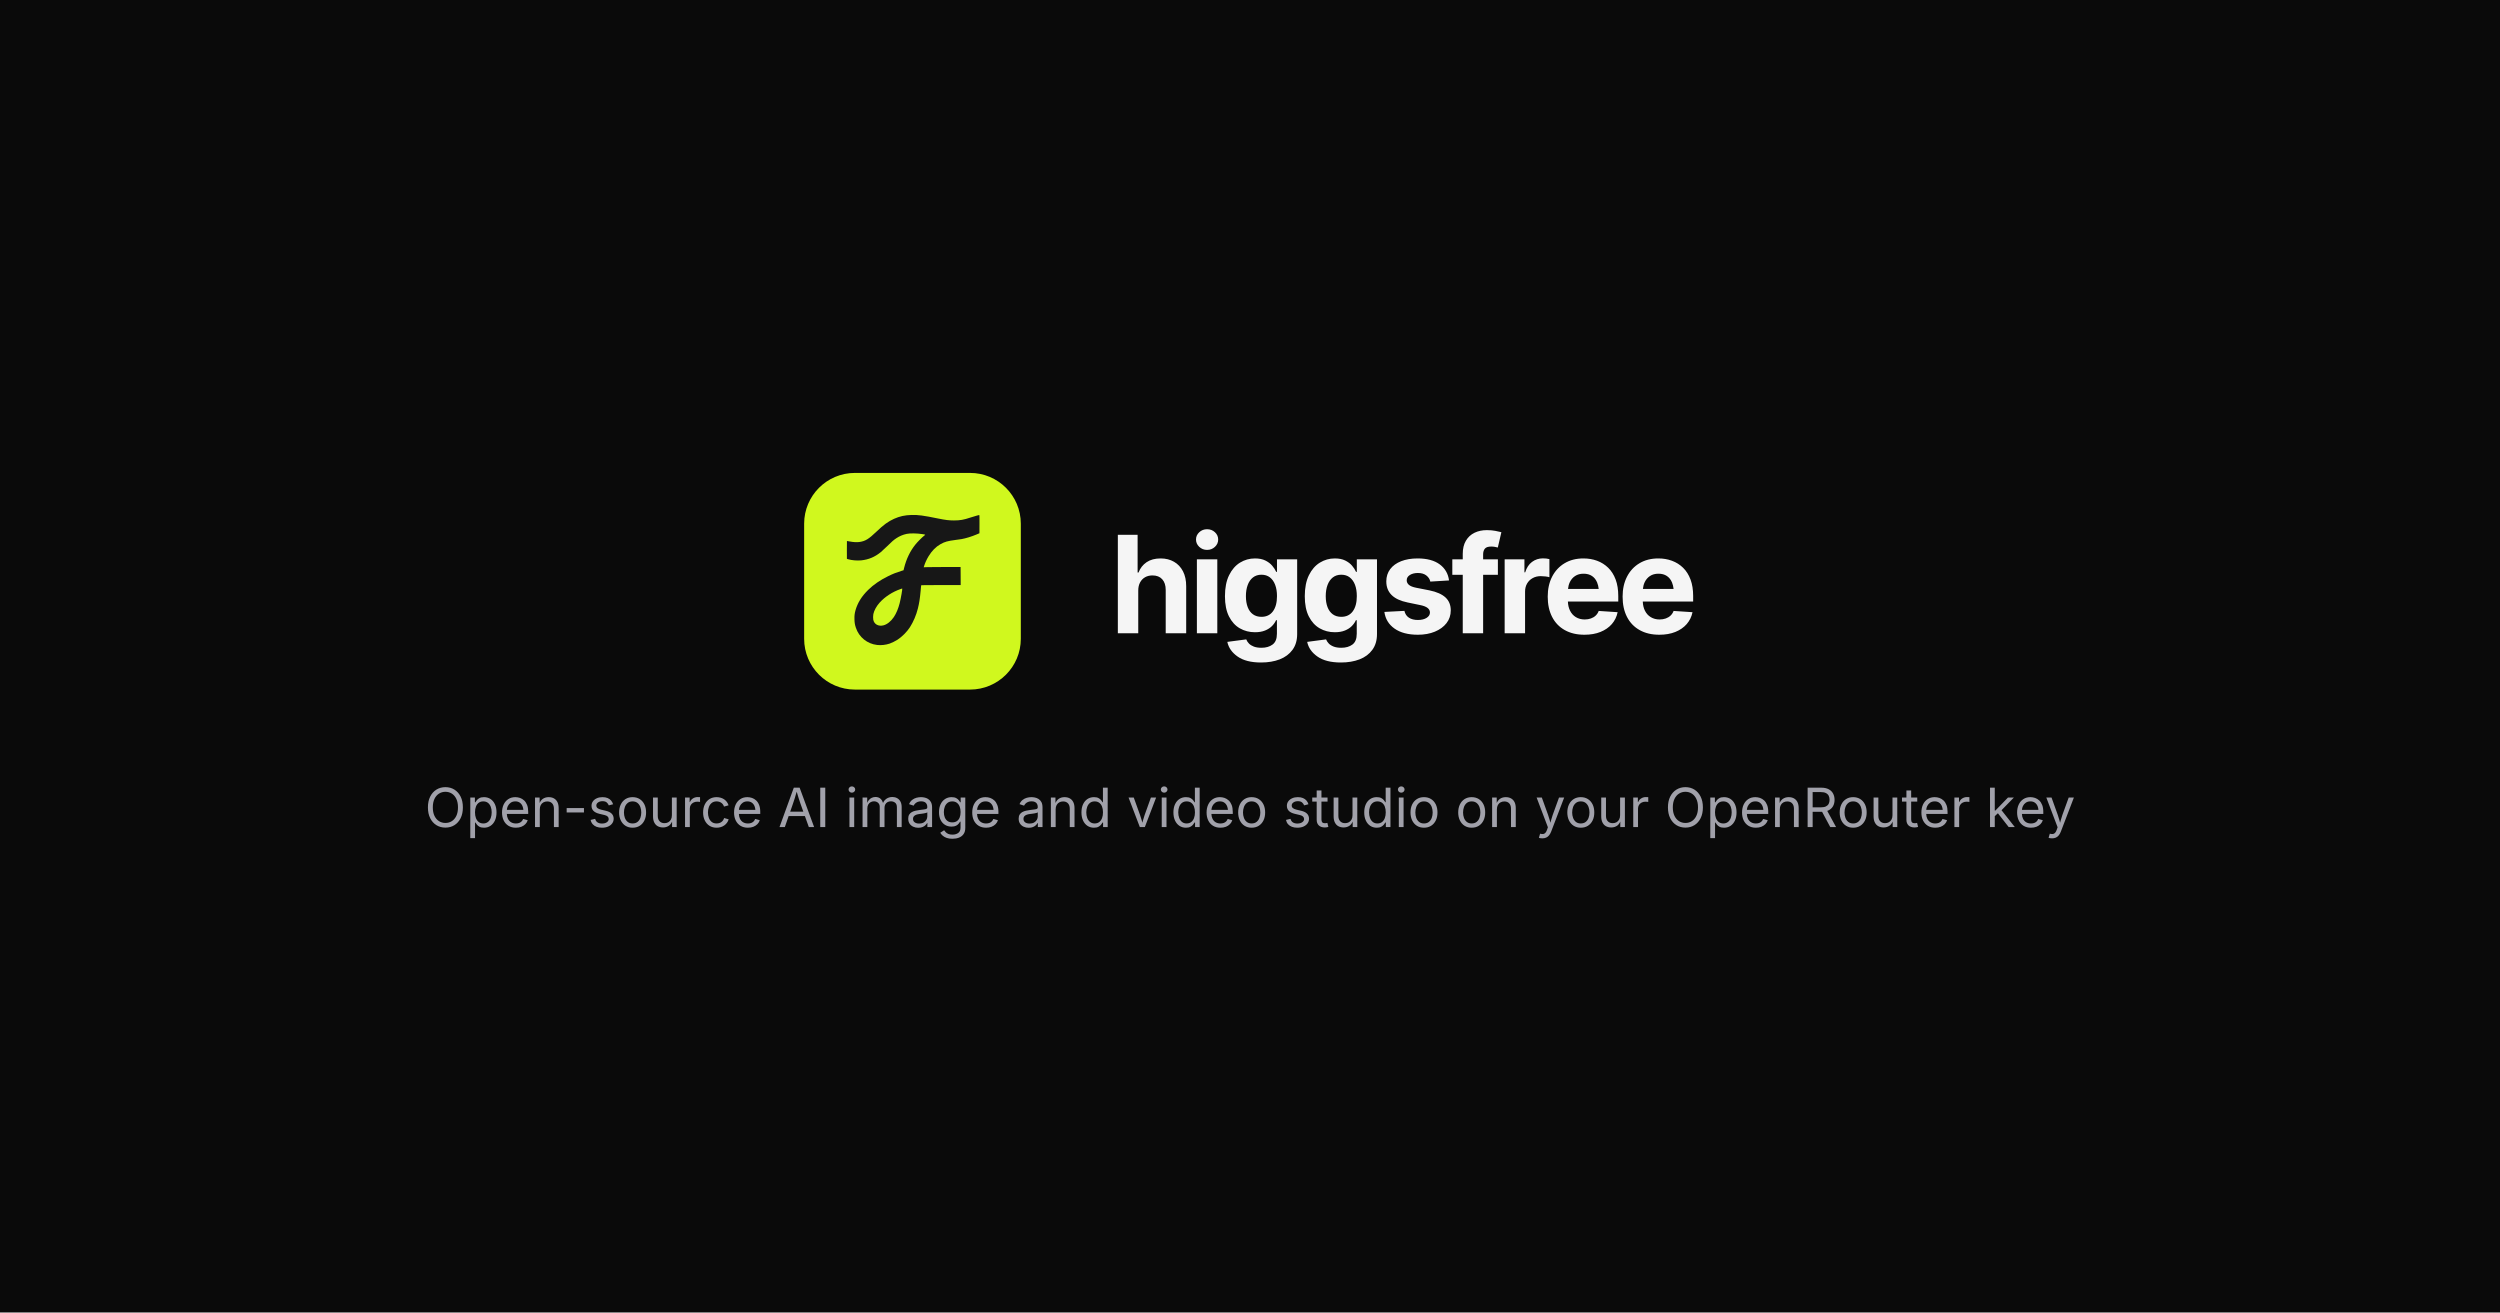
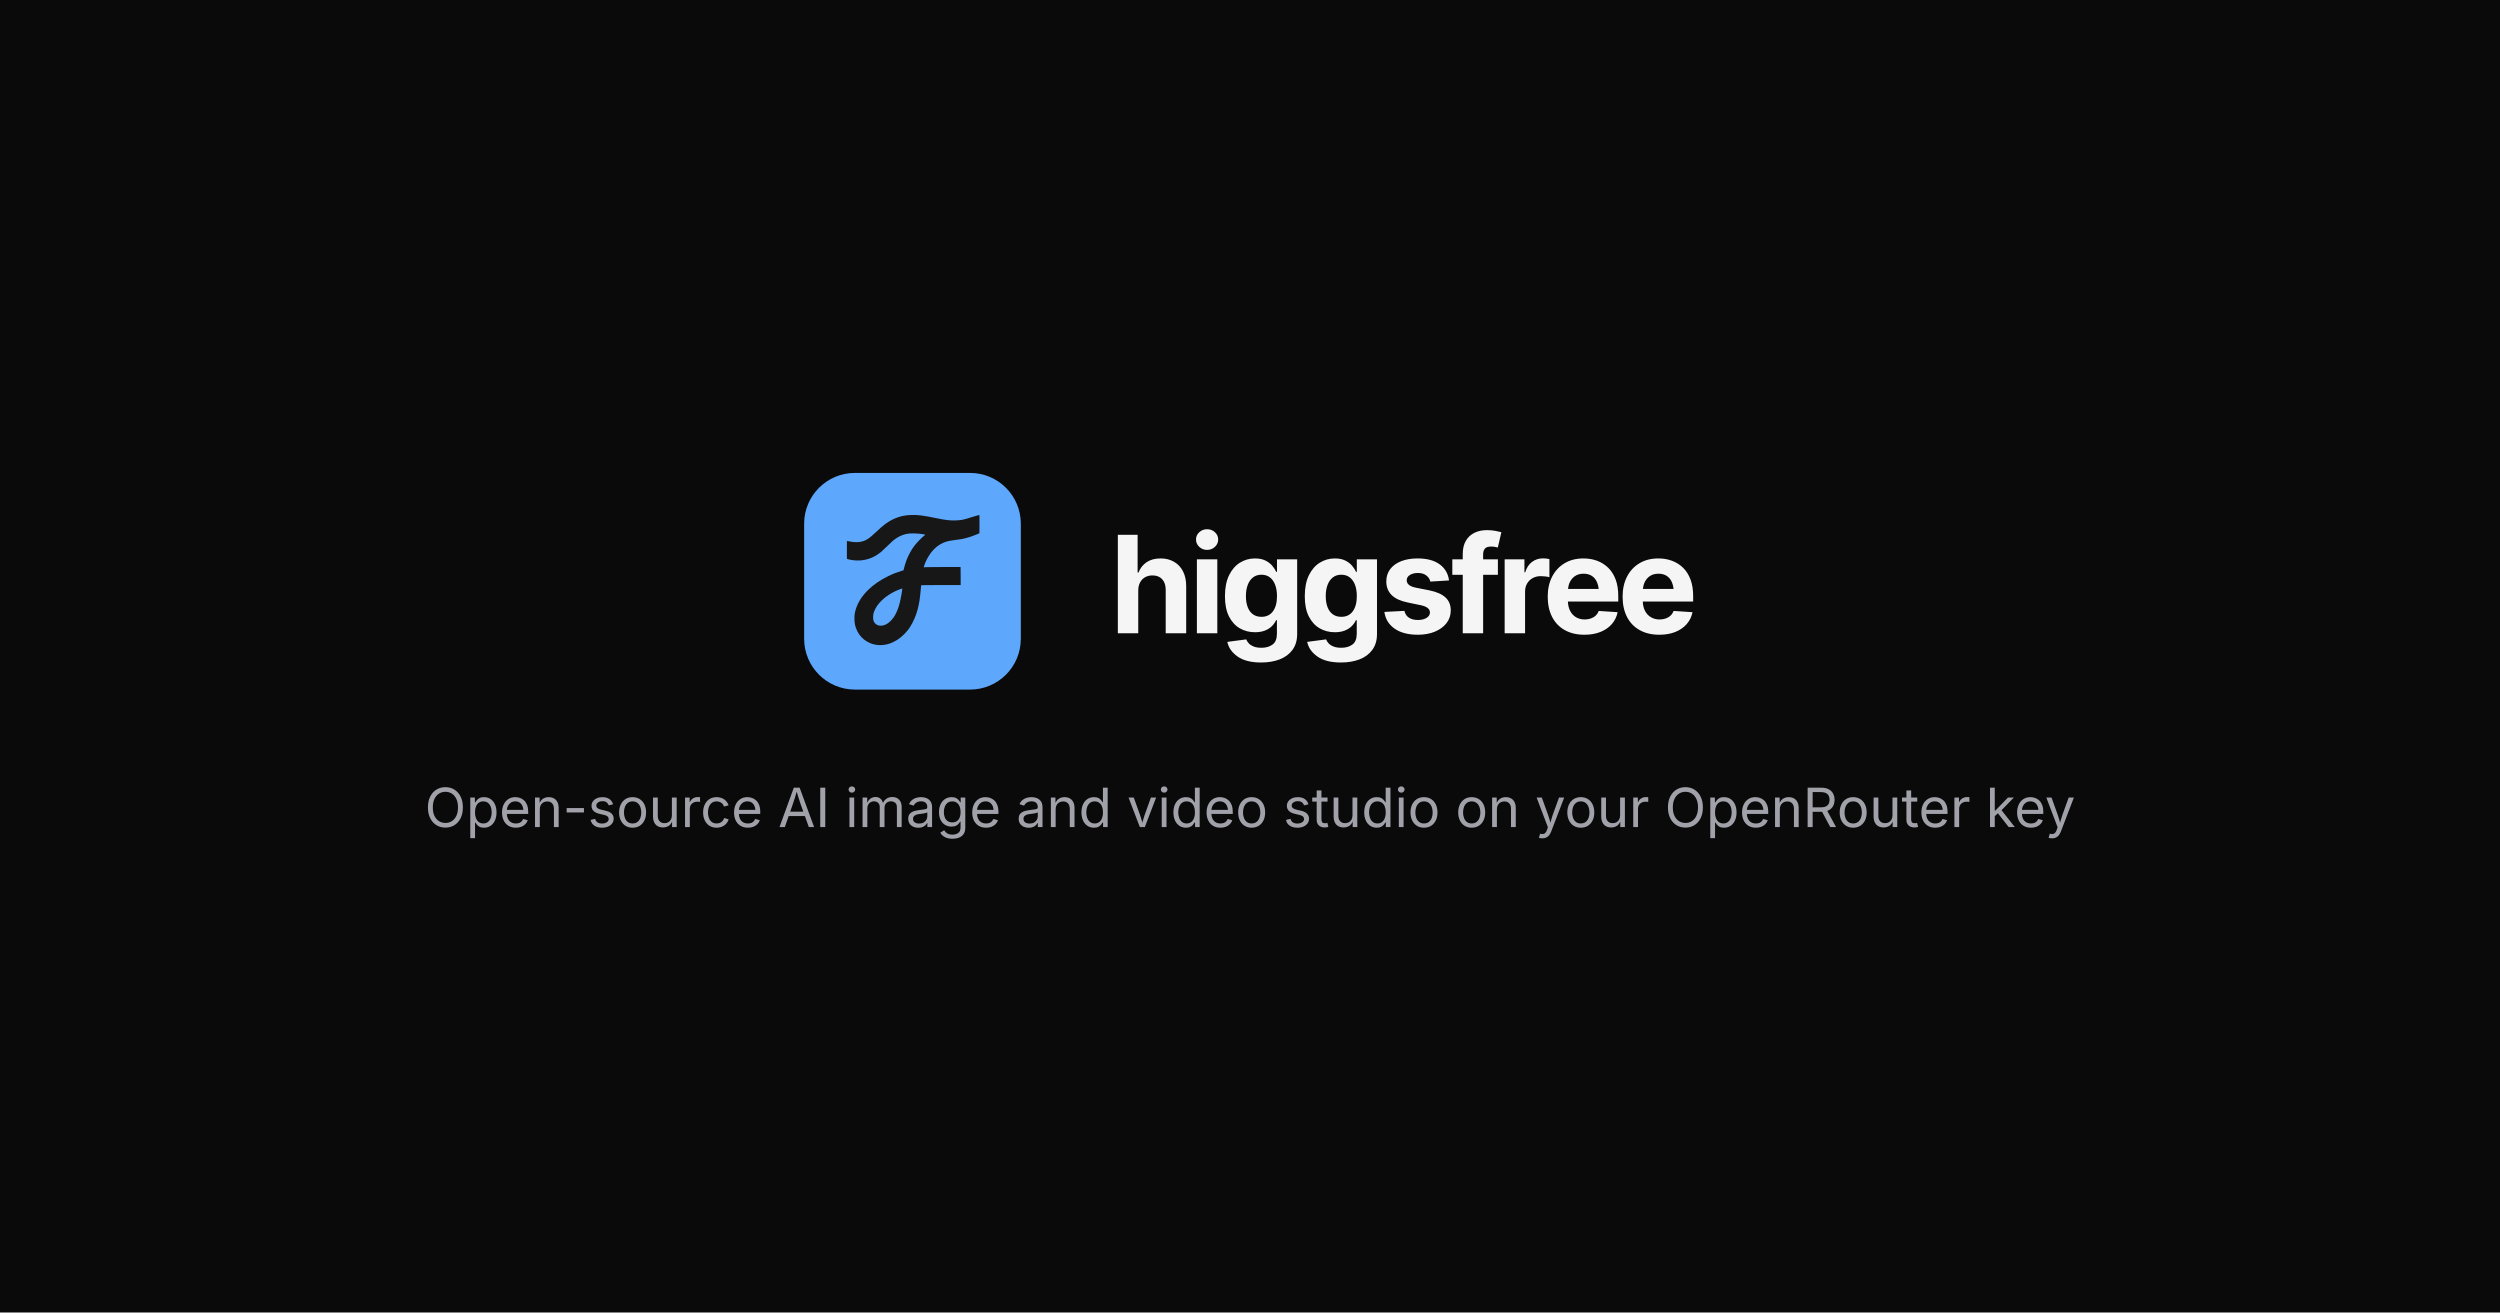
<svg xmlns="http://www.w3.org/2000/svg" viewBox="0 0 1200 630" width="1200" height="630">
  <rect width="1200" height="630" fill="#0a0a0a" />
  <g transform="translate(385.99 227) scale(1.625)">
-     <rect width="64" height="64" rx="15" fill="#d0f81e" />
+     <rect width="64" height="64" rx="15" fill="#5da8fd" />
    <path fill="#171717" fill-rule="evenodd" d="M21.56 50.82C18.65 50.5 16.21 48.53 15.29 45.76C14.99 44.89 14.89 44.28 14.86 43.24C14.83 42.15 14.91 41.48 15.18 40.53C15.81 38.35 17.01 36.42 18.92 34.55C20.5 33 22.42 31.68 24.78 30.52C26.19 29.82 27.23 29.41 28.75 28.94L29.36 28.75L29.52 28.09C30.21 25.37 31.29 23.12 32.86 21.16C33.44 20.43 34.81 19.04 35.41 18.58C35.91 18.19 35.95 18.24 34.88 18.07C33.28 17.82 31.25 17.8 30.28 18.01C29.15 18.25 28.13 18.69 27.19 19.32C26.39 19.86 25.99 20.21 24.49 21.68C23.76 22.38 22.94 23.15 22.65 23.39C20.9 24.82 19.06 25.6 16.86 25.83C15.67 25.95 14 25.81 13.01 25.5L12.63 25.39L12.62 22.75C12.61 21.3 12.62 20.11 12.64 20.11C12.66 20.11 12.97 20.17 13.34 20.23C14.61 20.47 15.58 20.52 16.43 20.39C18.1 20.13 19.08 19.53 21.38 17.33C23.5 15.3 24.81 14.35 26.57 13.55C28.2 12.82 29.75 12.47 31.72 12.42C33.61 12.36 35.24 12.58 39.48 13.45C41.75 13.91 42.76 14.04 44.25 14.04C46.05 14.04 47.12 13.85 49.1 13.19C49.81 12.95 50.69 12.68 51.04 12.6C51.39 12.52 51.7 12.44 51.74 12.43C51.79 12.41 51.8 12.95 51.79 15.11L51.78 17.82L50.93 18.18C49.49 18.79 47.79 19.32 46.49 19.55C46.17 19.6 45.37 19.72 44.71 19.8C42.38 20.1 41.52 20.34 40.27 21.05C38.89 21.83 37.71 23.03 36.74 24.64C36.19 25.54 35.67 26.68 35.4 27.6L35.32 27.87L36.46 27.83C37.08 27.81 39.53 27.79 41.9 27.79L46.21 27.79L46.23 30.46L46.24 33.12L40.78 33.12C37.79 33.12 35.16 33.14 34.95 33.16L34.57 33.19L34.53 33.55C34.51 33.75 34.46 34.28 34.42 34.73C34.2 37.16 33.99 38.48 33.58 40.11C33.1 42.03 32.26 43.99 31.25 45.57C30.36 46.95 28.95 48.37 27.59 49.26C26.97 49.67 25.86 50.21 25.25 50.42C24.06 50.81 22.74 50.96 21.56 50.82ZM23.44 45.02C24.52 44.74 25.64 43.84 26.5 42.57C27.23 41.47 27.8 40.1 28.22 38.46C28.6 36.93 29.08 34.14 28.97 34.14C28.96 34.14 28.72 34.22 28.43 34.32C26.09 35.14 23.88 36.57 22.31 38.3C21.39 39.31 20.66 40.63 20.44 41.7C20.35 42.13 20.34 43.01 20.42 43.39C20.7 44.72 21.95 45.4 23.44 45.02Z" />
    <path fill="#f5f5f5" transform="translate(90.88 47.37)" d="M7.81 -12.62V0H1.78V-29.1H7.62V-17.95H7.89Q8.63 -19.88 10.28 -21Q11.93 -22.11 14.41 -22.11Q16.68 -22.11 18.38 -21.12Q20.08 -20.14 21.03 -18.3Q21.97 -16.46 21.97 -13.89V0H15.92V-12.81Q15.92 -14.82 14.89 -15.96Q13.87 -17.09 12.01 -17.09Q10.76 -17.09 9.82 -16.55Q8.89 -16.02 8.35 -15.02Q7.81 -14.02 7.81 -12.62ZM25.13 0V-21.84H31.16V0ZM28.14 -24.63Q26.79 -24.63 25.83 -25.53Q24.87 -26.43 24.87 -27.7Q24.87 -28.96 25.83 -29.85Q26.79 -30.74 28.14 -30.74Q29.5 -30.74 30.46 -29.85Q31.42 -28.96 31.42 -27.7Q31.42 -26.43 30.46 -25.53Q29.5 -24.63 28.14 -24.63ZM44.08 8.63Q39.67 8.63 37.17 6.88Q34.67 5.14 34.12 2.54L39.71 1.8Q39.96 2.46 40.51 3.03Q41.06 3.59 41.97 3.94Q42.89 4.28 44.22 4.28Q46.19 4.28 47.48 3.33Q48.77 2.38 48.77 0.14V-3.87H48.52Q48.13 -2.97 47.33 -2.15Q46.52 -1.33 45.27 -0.82Q44.02 -0.31 42.29 -0.31Q39.83 -0.31 37.82 -1.46Q35.82 -2.6 34.62 -4.96Q33.42 -7.32 33.42 -10.94Q33.42 -14.67 34.64 -17.15Q35.86 -19.63 37.87 -20.87Q39.88 -22.11 42.29 -22.11Q44.12 -22.11 45.36 -21.49Q46.6 -20.88 47.38 -19.96Q48.16 -19.04 48.56 -18.14H48.79V-21.84H54.75V0.23Q54.75 3.01 53.38 4.88Q52.01 6.76 49.61 7.7Q47.21 8.63 44.08 8.63ZM44.2 -4.86Q46.39 -4.86 47.59 -6.48Q48.79 -8.11 48.79 -10.98Q48.79 -12.89 48.25 -14.31Q47.72 -15.72 46.7 -16.51Q45.68 -17.3 44.2 -17.3Q42.72 -17.3 41.69 -16.49Q40.66 -15.68 40.14 -14.26Q39.61 -12.83 39.61 -10.98Q39.61 -9.1 40.14 -7.72Q40.66 -6.35 41.69 -5.61Q42.72 -4.86 44.2 -4.86ZM67.67 8.63Q63.25 8.63 60.75 6.88Q58.25 5.14 57.71 2.54L63.29 1.8Q63.55 2.46 64.09 3.03Q64.64 3.59 65.56 3.94Q66.48 4.28 67.8 4.28Q69.78 4.28 71.07 3.33Q72.35 2.38 72.35 0.14V-3.87H72.1Q71.71 -2.97 70.91 -2.15Q70.11 -1.33 68.86 -0.82Q67.61 -0.31 65.87 -0.31Q63.41 -0.31 61.41 -1.46Q59.41 -2.6 58.2 -4.96Q57 -7.32 57 -10.94Q57 -14.67 58.22 -17.15Q59.44 -19.63 61.46 -20.87Q63.47 -22.11 65.87 -22.11Q67.71 -22.11 68.95 -21.49Q70.19 -20.88 70.97 -19.96Q71.75 -19.04 72.14 -18.14H72.37V-21.84H78.33V0.23Q78.33 3.01 76.96 4.88Q75.6 6.76 73.19 7.7Q70.79 8.63 67.67 8.63ZM67.78 -4.86Q69.97 -4.86 71.17 -6.48Q72.37 -8.11 72.37 -10.98Q72.37 -12.89 71.84 -14.31Q71.3 -15.72 70.28 -16.51Q69.27 -17.3 67.78 -17.3Q66.3 -17.3 65.27 -16.49Q64.25 -15.68 63.72 -14.26Q63.19 -12.83 63.19 -10.98Q63.19 -9.1 63.72 -7.72Q64.25 -6.35 65.27 -5.61Q66.3 -4.86 67.78 -4.86ZM99.61 -15.61 94.08 -15.27Q93.87 -16.31 92.93 -17.06Q91.99 -17.81 90.41 -17.81Q89.01 -17.81 88.06 -17.23Q87.11 -16.64 87.11 -15.66Q87.11 -14.88 87.73 -14.33Q88.34 -13.77 89.85 -13.46L93.81 -12.68Q96.99 -12.03 98.56 -10.59Q100.12 -9.14 100.12 -6.78Q100.12 -4.61 98.87 -3Q97.62 -1.39 95.43 -0.48Q93.24 0.43 90.41 0.43Q86.08 0.43 83.51 -1.39Q80.94 -3.2 80.51 -6.31L86.43 -6.62Q86.72 -5.29 87.76 -4.61Q88.79 -3.93 90.41 -3.93Q91.99 -3.93 92.98 -4.55Q93.97 -5.18 93.97 -6.13Q93.97 -7.75 91.15 -8.32L87.38 -9.1Q84.2 -9.75 82.64 -11.31Q81.08 -12.87 81.08 -15.31Q81.08 -17.42 82.23 -18.95Q83.38 -20.47 85.46 -21.29Q87.54 -22.11 90.33 -22.11Q94.47 -22.11 96.85 -20.36Q99.22 -18.61 99.61 -15.61ZM114.04 -21.84V-17.27H109.68V0H103.66V-17.27H100.58V-21.84H103.66V-23.42Q103.66 -25.78 104.59 -27.34Q105.52 -28.91 107.13 -29.69Q108.74 -30.47 110.79 -30.47Q112.2 -30.47 113.36 -30.24Q114.52 -30.02 115.07 -29.86L114.02 -25.33Q113.64 -25.43 113.14 -25.53Q112.63 -25.62 112.06 -25.62Q110.73 -25.62 110.21 -25.01Q109.68 -24.39 109.68 -23.28V-21.84ZM116.04 0V-21.84H121.88V-18.01H122.11Q122.72 -20.04 124.12 -21.08Q125.53 -22.13 127.35 -22.13Q127.81 -22.13 128.33 -22.08Q128.85 -22.03 129.26 -21.91V-16.56Q128.83 -16.7 128.08 -16.79Q127.33 -16.88 126.68 -16.88Q125.37 -16.88 124.32 -16.3Q123.26 -15.72 122.67 -14.7Q122.07 -13.67 122.07 -12.34V0ZM139.6 0.43Q136.24 0.43 133.8 -0.94Q131.36 -2.3 130.06 -4.83Q128.76 -7.36 128.76 -10.82Q128.76 -14.18 130.06 -16.72Q131.36 -19.26 133.73 -20.68Q136.11 -22.11 139.31 -22.11Q141.48 -22.11 143.35 -21.42Q145.23 -20.72 146.63 -19.35Q148.04 -17.97 148.82 -15.89Q149.6 -13.81 149.6 -11.02V-9.38H134.72Q134.78 -7.83 135.34 -6.7Q135.97 -5.43 137.09 -4.76Q138.22 -4.08 139.68 -4.08Q140.7 -4.08 141.52 -4.38Q142.34 -4.67 142.93 -5.23Q143.53 -5.8 143.82 -6.6L149.41 -6.23Q149 -4.22 147.7 -2.72Q146.4 -1.23 144.35 -0.4Q142.3 0.43 139.6 0.43ZM134.76 -13.11H143.82Q143.7 -14.16 143.35 -15.02Q142.84 -16.25 141.84 -16.92Q140.83 -17.6 139.35 -17.6Q137.86 -17.6 136.84 -16.91Q135.81 -16.23 135.27 -15.06Q134.86 -14.18 134.76 -13.11ZM161.72 0.43Q158.36 0.43 155.92 -0.94Q153.48 -2.3 152.18 -4.83Q150.88 -7.36 150.88 -10.82Q150.88 -14.18 152.18 -16.72Q153.48 -19.26 155.85 -20.68Q158.23 -22.11 161.43 -22.11Q163.6 -22.11 165.47 -21.42Q167.35 -20.72 168.75 -19.35Q170.16 -17.97 170.94 -15.89Q171.72 -13.81 171.72 -11.02V-9.38H156.84Q156.9 -7.83 157.46 -6.7Q158.09 -5.43 159.21 -4.76Q160.34 -4.08 161.8 -4.08Q162.82 -4.08 163.64 -4.38Q164.46 -4.67 165.05 -5.23Q165.65 -5.8 165.94 -6.6L171.53 -6.23Q171.12 -4.22 169.82 -2.72Q168.52 -1.23 166.47 -0.4Q164.42 0.43 161.72 0.43ZM156.88 -13.11H165.94Q165.82 -14.16 165.47 -15.02Q164.96 -16.25 163.96 -16.92Q162.95 -17.6 161.47 -17.6Q159.98 -17.6 158.96 -16.91Q157.93 -16.23 157.39 -15.06Q156.98 -14.18 156.88 -13.11Z" />
  </g>
  <path fill="#a1a1aa" transform="translate(203.85 397)" d="M9.95 0.25Q7.53 0.25 5.63 -0.92Q3.73 -2.09 2.64 -4.27Q1.55 -6.45 1.55 -9.45Q1.55 -12.45 2.64 -14.63Q3.73 -16.81 5.63 -17.99Q7.53 -19.17 9.95 -19.17Q12.38 -19.17 14.27 -17.99Q16.16 -16.81 17.25 -14.63Q18.33 -12.45 18.33 -9.45Q18.33 -6.45 17.25 -4.27Q16.16 -2.09 14.27 -0.92Q12.38 0.25 9.95 0.25ZM9.95 -1.98Q11.64 -1.98 13.01 -2.84Q14.37 -3.69 15.18 -5.36Q15.98 -7.03 15.98 -9.45Q15.98 -11.88 15.18 -13.55Q14.37 -15.22 13.01 -16.08Q11.64 -16.94 9.95 -16.94Q8.25 -16.94 6.88 -16.07Q5.51 -15.21 4.7 -13.54Q3.9 -11.87 3.9 -9.45Q3.9 -7.03 4.7 -5.37Q5.51 -3.71 6.88 -2.84Q8.25 -1.98 9.95 -1.98ZM21.89 5.31V-14.19H24.1V-11.92H24.35Q24.59 -12.3 25.02 -12.88Q25.45 -13.46 26.27 -13.91Q27.08 -14.37 28.46 -14.37Q30.24 -14.37 31.59 -13.48Q32.94 -12.59 33.71 -10.95Q34.48 -9.31 34.48 -7.06Q34.48 -4.8 33.72 -3.15Q32.96 -1.5 31.6 -0.6Q30.25 0.3 28.48 0.3Q27.13 0.3 26.3 -0.16Q25.48 -0.62 25.04 -1.21Q24.59 -1.8 24.35 -2.2H24.17V5.31ZM28.13 -1.74Q29.47 -1.74 30.36 -2.46Q31.26 -3.17 31.71 -4.39Q32.16 -5.6 32.16 -7.08Q32.16 -8.56 31.71 -9.74Q31.27 -10.93 30.37 -11.63Q29.48 -12.33 28.13 -12.33Q26.83 -12.33 25.94 -11.67Q25.05 -11.01 24.6 -9.83Q24.15 -8.66 24.15 -7.08Q24.15 -5.51 24.6 -4.3Q25.06 -3.1 25.96 -2.42Q26.85 -1.74 28.13 -1.74ZM43.77 0.3Q41.72 0.3 40.23 -0.61Q38.73 -1.52 37.93 -3.16Q37.12 -4.8 37.12 -6.98Q37.12 -9.17 37.91 -10.83Q38.7 -12.49 40.14 -13.43Q41.58 -14.37 43.51 -14.37Q44.64 -14.37 45.73 -14Q46.83 -13.62 47.73 -12.79Q48.62 -11.96 49.16 -10.6Q49.69 -9.24 49.69 -7.27V-6.32H39.43Q39.48 -4.95 39.98 -3.96Q40.52 -2.86 41.51 -2.29Q42.49 -1.73 43.79 -1.73Q44.62 -1.73 45.31 -1.97Q46 -2.21 46.49 -2.7Q46.99 -3.19 47.25 -3.91L49.46 -3.3Q49.13 -2.23 48.34 -1.42Q47.56 -0.61 46.4 -0.15Q45.23 0.3 43.77 0.3ZM39.44 -8.25H47.37Q47.28 -9.22 46.96 -10.03Q46.52 -11.11 45.65 -11.72Q44.79 -12.34 43.51 -12.34Q42.22 -12.34 41.31 -11.71Q40.4 -11.08 39.91 -10.08Q39.51 -9.22 39.44 -8.25ZM55.25 -8.51V0H52.96V-14.19H55.16L55.17 -11.57Q55.77 -12.9 56.71 -13.55Q57.9 -14.37 59.52 -14.37Q60.95 -14.37 62.03 -13.78Q63.11 -13.19 63.71 -12Q64.31 -10.82 64.31 -9.01V0H62.03V-8.82Q62.03 -10.46 61.17 -11.39Q60.32 -12.31 58.83 -12.31Q57.81 -12.31 57 -11.87Q56.19 -11.43 55.72 -10.58Q55.25 -9.72 55.25 -8.51ZM76.45 -9.13V-7.02H68.15V-9.13ZM85.11 0.3Q83.65 0.3 82.51 -0.12Q81.38 -0.55 80.64 -1.38Q79.9 -2.22 79.65 -3.44L81.82 -3.96Q82.13 -2.79 82.97 -2.25Q83.81 -1.7 85.08 -1.7Q86.57 -1.7 87.45 -2.34Q88.33 -2.97 88.33 -3.85Q88.33 -4.58 87.82 -5.07Q87.31 -5.56 86.25 -5.8L83.89 -6.36Q81.96 -6.82 81.02 -7.78Q80.08 -8.73 80.08 -10.23Q80.08 -11.45 80.77 -12.38Q81.45 -13.32 82.64 -13.84Q83.83 -14.37 85.34 -14.37Q86.8 -14.37 87.82 -13.93Q88.84 -13.5 89.48 -12.73Q90.12 -11.96 90.44 -10.96L88.37 -10.42Q88.08 -11.18 87.4 -11.81Q86.72 -12.43 85.35 -12.43Q84.08 -12.43 83.24 -11.84Q82.39 -11.26 82.39 -10.37Q82.39 -9.58 82.96 -9.11Q83.54 -8.63 84.78 -8.34L86.92 -7.83Q88.85 -7.38 89.78 -6.42Q90.71 -5.46 90.71 -4Q90.71 -2.75 90 -1.78Q89.3 -0.81 88.04 -0.25Q86.77 0.3 85.11 0.3ZM99.79 0.3Q97.86 0.3 96.4 -0.61Q94.95 -1.52 94.14 -3.17Q93.32 -4.82 93.32 -7.01Q93.32 -9.23 94.14 -10.89Q94.95 -12.54 96.4 -13.46Q97.86 -14.37 99.79 -14.37Q101.73 -14.37 103.19 -13.46Q104.65 -12.54 105.46 -10.89Q106.27 -9.23 106.27 -7.01Q106.27 -4.82 105.46 -3.17Q104.65 -1.52 103.19 -0.61Q101.73 0.3 99.79 0.3ZM99.79 -1.74Q101.22 -1.74 102.15 -2.48Q103.07 -3.21 103.52 -4.41Q103.96 -5.61 103.96 -7.01Q103.96 -8.42 103.52 -9.63Q103.07 -10.84 102.15 -11.58Q101.22 -12.33 99.79 -12.33Q98.36 -12.33 97.45 -11.58Q96.54 -10.84 96.09 -9.64Q95.65 -8.43 95.65 -7.01Q95.65 -5.61 96.09 -4.41Q96.54 -3.21 97.45 -2.48Q98.36 -1.74 99.79 -1.74ZM114.41 0.18Q112.98 0.18 111.89 -0.41Q110.8 -1 110.2 -2.2Q109.6 -3.39 109.6 -5.18V-14.19H111.88V-5.37Q111.88 -3.73 112.75 -2.81Q113.61 -1.88 115.1 -1.88Q116.11 -1.88 116.92 -2.32Q117.72 -2.77 118.19 -3.62Q118.66 -4.48 118.66 -5.69V-14.19H120.96V0H118.75V-2.65Q118.14 -1.27 117.19 -0.63Q115.97 0.18 114.41 0.18ZM124.97 0V-14.19H127.18V-12.01H127.33Q127.73 -13.09 128.74 -13.74Q129.75 -14.4 131.02 -14.4Q131.27 -14.4 131.62 -14.38Q131.97 -14.37 132.17 -14.36V-12.06Q132.07 -12.09 131.66 -12.14Q131.26 -12.19 130.8 -12.19Q129.78 -12.19 128.98 -11.76Q128.17 -11.34 127.71 -10.59Q127.26 -9.85 127.26 -8.89V0ZM140.11 0.3Q138.18 0.3 136.72 -0.61Q135.27 -1.52 134.46 -3.17Q133.64 -4.82 133.64 -7.01Q133.64 -9.23 134.46 -10.89Q135.27 -12.54 136.72 -13.46Q138.18 -14.37 140.11 -14.37Q141.13 -14.37 142.05 -14.1Q142.96 -13.84 143.72 -13.34Q144.47 -12.83 145.02 -12.1Q145.56 -11.38 145.86 -10.45L143.66 -9.83Q143.51 -10.37 143.19 -10.83Q142.87 -11.29 142.42 -11.62Q141.97 -11.96 141.39 -12.14Q140.8 -12.33 140.11 -12.33Q138.68 -12.33 137.77 -11.58Q136.86 -10.84 136.41 -9.64Q135.97 -8.43 135.97 -7.01Q135.97 -5.61 136.41 -4.41Q136.86 -3.21 137.77 -2.48Q138.68 -1.74 140.11 -1.74Q140.82 -1.74 141.41 -1.93Q142.01 -2.12 142.47 -2.47Q142.94 -2.82 143.25 -3.3Q143.57 -3.78 143.72 -4.35L145.91 -3.73Q145.63 -2.78 145.08 -2.04Q144.52 -1.29 143.76 -0.77Q143 -0.24 142.07 0.03Q141.15 0.3 140.11 0.3ZM155.15 0.3Q153.09 0.3 151.6 -0.61Q150.11 -1.52 149.3 -3.16Q148.5 -4.8 148.5 -6.98Q148.5 -9.17 149.28 -10.83Q150.07 -12.49 151.51 -13.43Q152.95 -14.37 154.88 -14.37Q156.01 -14.37 157.11 -14Q158.21 -13.62 159.1 -12.79Q160 -11.96 160.53 -10.6Q161.07 -9.24 161.07 -7.27V-6.32H150.81Q150.86 -4.95 151.35 -3.96Q151.9 -2.86 152.88 -2.29Q153.87 -1.73 155.16 -1.73Q156 -1.73 156.69 -1.97Q157.37 -2.21 157.87 -2.7Q158.36 -3.19 158.63 -3.91L160.84 -3.3Q160.51 -2.23 159.72 -1.42Q158.93 -0.61 157.77 -0.15Q156.61 0.3 155.15 0.3ZM150.82 -8.25H158.74Q158.65 -9.22 158.34 -10.03Q157.89 -11.11 157.03 -11.72Q156.17 -12.34 154.88 -12.34Q153.6 -12.34 152.69 -11.71Q151.77 -11.08 151.29 -10.08Q150.88 -9.22 150.82 -8.25ZM170.31 0 177.18 -18.92H179.97L186.93 0H184.39L182.5 -5.28H174.7L172.87 0ZM181.75 -7.39 180.38 -11.22Q180.01 -12.26 179.52 -13.83Q179.12 -15.11 178.56 -16.99Q178.01 -15.08 177.61 -13.77Q177.1 -12.19 176.77 -11.22L175.44 -7.39ZM192.28 -18.92V0H189.87V-18.92ZM203.89 0V-14.19H206.17V0ZM205.04 -16.52Q204.39 -16.52 203.92 -16.96Q203.46 -17.41 203.46 -18.03Q203.46 -18.66 203.92 -19.1Q204.39 -19.54 205.04 -19.54Q205.7 -19.54 206.17 -19.1Q206.64 -18.66 206.64 -18.03Q206.64 -17.41 206.17 -16.96Q205.7 -16.52 205.04 -16.52ZM210.18 0V-14.19H212.41L212.42 -11.59Q212.7 -12.38 213.17 -12.94Q213.79 -13.69 214.63 -14.07Q215.48 -14.45 216.39 -14.45Q217.94 -14.45 218.91 -13.5Q219.68 -12.72 220.01 -11.57Q220.28 -12.28 220.76 -12.83Q221.43 -13.61 222.39 -14.03Q223.35 -14.45 224.48 -14.45Q225.71 -14.45 226.73 -13.91Q227.74 -13.38 228.34 -12.3Q228.95 -11.22 228.95 -9.57V0H226.66V-9.51Q226.66 -11.04 225.8 -11.71Q224.94 -12.37 223.79 -12.37Q222.84 -12.37 222.15 -11.97Q221.46 -11.57 221.08 -10.87Q220.71 -10.17 220.71 -9.27V0H218.42V-9.74Q218.42 -10.92 217.64 -11.64Q216.85 -12.37 215.64 -12.37Q214.82 -12.37 214.09 -11.98Q213.36 -11.59 212.91 -10.83Q212.47 -10.07 212.47 -8.94V0ZM236.93 0.33Q235.59 0.33 234.49 -0.18Q233.39 -0.69 232.74 -1.66Q232.1 -2.64 232.1 -4.04Q232.1 -5.26 232.58 -6.02Q233.06 -6.78 233.87 -7.22Q234.67 -7.66 235.65 -7.87Q236.63 -8.09 237.62 -8.21Q238.89 -8.38 239.69 -8.47Q240.49 -8.56 240.87 -8.77Q241.26 -8.99 241.26 -9.51V-9.58Q241.26 -10.47 240.93 -11.09Q240.6 -11.71 239.94 -12.04Q239.28 -12.37 238.29 -12.37Q237.28 -12.37 236.55 -12.05Q235.83 -11.73 235.38 -11.25Q234.93 -10.78 234.7 -10.28L232.5 -11.01Q233.05 -12.3 233.97 -13.03Q234.9 -13.76 236.02 -14.07Q237.14 -14.37 238.23 -14.37Q238.94 -14.37 239.85 -14.2Q240.75 -14.03 241.6 -13.52Q242.44 -13.01 242.99 -12.02Q243.55 -11.02 243.55 -9.36V0H241.3V-1.93H241.15Q240.91 -1.43 240.37 -0.91Q239.84 -0.38 238.99 -0.03Q238.14 0.33 236.93 0.33ZM237.33 -1.69Q238.6 -1.69 239.47 -2.18Q240.35 -2.68 240.8 -3.47Q241.26 -4.27 241.26 -5.13V-7.1Q241.12 -6.93 240.65 -6.8Q240.18 -6.67 239.58 -6.56Q238.98 -6.46 238.41 -6.39Q237.85 -6.32 237.52 -6.28Q236.69 -6.18 235.97 -5.94Q235.26 -5.69 234.83 -5.21Q234.39 -4.74 234.39 -3.92Q234.39 -3.19 234.77 -2.69Q235.16 -2.2 235.82 -1.94Q236.48 -1.69 237.33 -1.69ZM253.31 5.61Q251.74 5.61 250.59 5.21Q249.44 4.81 248.68 4.15Q247.91 3.49 247.47 2.72L249.32 1.52Q249.63 1.93 250.08 2.42Q250.53 2.92 251.3 3.27Q252.07 3.62 253.31 3.62Q255.01 3.62 256.11 2.81Q257.21 1.99 257.21 0.24V-2.6H256.99Q256.75 -2.2 256.31 -1.64Q255.87 -1.08 255.06 -0.65Q254.24 -0.23 252.87 -0.23Q251.16 -0.23 249.81 -1.03Q248.45 -1.84 247.66 -3.39Q246.87 -4.94 246.87 -7.16Q246.87 -9.36 247.65 -10.98Q248.42 -12.59 249.79 -13.48Q251.15 -14.37 252.92 -14.37Q254.29 -14.37 255.11 -13.92Q255.92 -13.47 256.37 -12.89Q256.81 -12.3 257.05 -11.92H257.27V-14.19H259.49V0.37Q259.49 2.2 258.67 3.36Q257.84 4.52 256.44 5.07Q255.04 5.61 253.31 5.61ZM253.25 -2.26Q254.54 -2.26 255.43 -2.85Q256.32 -3.44 256.78 -4.55Q257.23 -5.66 257.23 -7.21Q257.23 -8.72 256.78 -9.87Q256.33 -11.02 255.44 -11.67Q254.55 -12.33 253.25 -12.33Q251.9 -12.33 251 -11.64Q250.1 -10.94 249.65 -9.79Q249.2 -8.63 249.2 -7.21Q249.2 -5.75 249.65 -4.63Q250.11 -3.52 251.01 -2.89Q251.91 -2.26 253.25 -2.26ZM269.47 0.3Q267.41 0.3 265.92 -0.61Q264.43 -1.52 263.62 -3.16Q262.82 -4.8 262.82 -6.98Q262.82 -9.17 263.61 -10.83Q264.39 -12.49 265.83 -13.43Q267.27 -14.37 269.2 -14.37Q270.33 -14.37 271.43 -14Q272.53 -13.62 273.43 -12.79Q274.32 -11.96 274.85 -10.6Q275.39 -9.24 275.39 -7.27V-6.32H265.13Q265.18 -4.95 265.67 -3.96Q266.22 -2.86 267.2 -2.29Q268.19 -1.73 269.48 -1.73Q270.32 -1.73 271.01 -1.97Q271.69 -2.21 272.19 -2.7Q272.68 -3.19 272.95 -3.91L275.16 -3.3Q274.83 -2.23 274.04 -1.42Q273.25 -0.61 272.09 -0.15Q270.93 0.3 269.47 0.3ZM265.14 -8.25H273.06Q272.97 -9.22 272.66 -10.03Q272.21 -11.11 271.35 -11.72Q270.49 -12.34 269.2 -12.34Q267.92 -12.34 267.01 -11.71Q266.09 -11.08 265.61 -10.08Q265.21 -9.22 265.14 -8.25ZM289.95 0.33Q288.6 0.33 287.5 -0.18Q286.41 -0.69 285.76 -1.66Q285.11 -2.64 285.11 -4.04Q285.11 -5.26 285.59 -6.02Q286.08 -6.78 286.88 -7.22Q287.69 -7.66 288.67 -7.87Q289.64 -8.09 290.63 -8.21Q291.9 -8.38 292.7 -8.47Q293.5 -8.56 293.89 -8.77Q294.28 -8.99 294.28 -9.51V-9.58Q294.28 -10.47 293.95 -11.09Q293.62 -11.71 292.96 -12.04Q292.3 -12.37 291.31 -12.37Q290.29 -12.37 289.57 -12.05Q288.84 -11.73 288.39 -11.25Q287.94 -10.78 287.71 -10.28L285.52 -11.01Q286.06 -12.3 286.99 -13.03Q287.92 -13.76 289.03 -14.07Q290.15 -14.37 291.24 -14.37Q291.95 -14.37 292.86 -14.2Q293.77 -14.03 294.61 -13.52Q295.46 -13.01 296.01 -12.02Q296.56 -11.02 296.56 -9.36V0H294.32V-1.93H294.16Q293.92 -1.43 293.39 -0.91Q292.86 -0.38 292 -0.03Q291.15 0.33 289.95 0.33ZM290.34 -1.69Q291.61 -1.69 292.49 -2.18Q293.36 -2.68 293.82 -3.47Q294.28 -4.27 294.28 -5.13V-7.1Q294.14 -6.93 293.67 -6.8Q293.2 -6.67 292.6 -6.56Q291.99 -6.46 291.43 -6.39Q290.86 -6.32 290.53 -6.28Q289.71 -6.18 288.99 -5.94Q288.27 -5.69 287.84 -5.21Q287.41 -4.74 287.41 -3.92Q287.41 -3.19 287.79 -2.69Q288.17 -2.2 288.83 -1.94Q289.49 -1.69 290.34 -1.69ZM302.86 -8.51V0H300.57V-14.19H302.77L302.78 -11.57Q303.38 -12.9 304.32 -13.55Q305.51 -14.37 307.12 -14.37Q308.56 -14.37 309.64 -13.78Q310.72 -13.19 311.32 -12Q311.92 -10.82 311.92 -9.01V0H309.64V-8.82Q309.64 -10.46 308.78 -11.39Q307.92 -12.31 306.44 -12.31Q305.42 -12.31 304.61 -11.87Q303.8 -11.43 303.33 -10.58Q302.86 -9.72 302.86 -8.51ZM321.25 0.3Q319.49 0.3 318.13 -0.6Q316.77 -1.5 316.01 -3.15Q315.25 -4.8 315.25 -7.06Q315.25 -9.31 316.02 -10.95Q316.79 -12.59 318.14 -13.48Q319.5 -14.37 321.27 -14.37Q322.65 -14.37 323.46 -13.91Q324.28 -13.46 324.71 -12.88Q325.15 -12.3 325.38 -11.92H325.56V-18.92H327.84V0H325.63V-2.2H325.38Q325.15 -1.8 324.7 -1.21Q324.25 -0.62 323.43 -0.16Q322.61 0.3 321.25 0.3ZM321.6 -1.74Q322.89 -1.74 323.78 -2.42Q324.67 -3.1 325.13 -4.3Q325.58 -5.51 325.58 -7.08Q325.58 -8.66 325.13 -9.83Q324.68 -11.01 323.79 -11.67Q322.91 -12.33 321.6 -12.33Q320.25 -12.33 319.36 -11.63Q318.46 -10.93 318.02 -9.74Q317.57 -8.56 317.57 -7.08Q317.57 -5.6 318.02 -4.39Q318.47 -3.17 319.38 -2.46Q320.28 -1.74 321.6 -1.74ZM343.27 0 337.85 -14.19H340.35L343.37 -5.78Q343.85 -4.47 344.2 -3.17Q344.33 -2.63 344.47 -2.09Q344.61 -2.63 344.77 -3.17Q345.1 -4.47 345.57 -5.78L348.59 -14.19H351.09L345.67 0ZM353.78 0V-14.19H356.07V0ZM354.94 -16.52Q354.29 -16.52 353.82 -16.96Q353.35 -17.41 353.35 -18.03Q353.35 -18.66 353.82 -19.1Q354.29 -19.54 354.94 -19.54Q355.6 -19.54 356.07 -19.1Q356.54 -18.66 356.54 -18.03Q356.54 -17.41 356.07 -16.96Q355.6 -16.52 354.94 -16.52ZM365.4 0.3Q363.63 0.3 362.27 -0.6Q360.92 -1.5 360.15 -3.15Q359.39 -4.8 359.39 -7.06Q359.39 -9.31 360.16 -10.95Q360.93 -12.59 362.29 -13.48Q363.64 -14.37 365.41 -14.37Q366.79 -14.37 367.61 -13.91Q368.42 -13.46 368.86 -12.88Q369.29 -12.3 369.52 -11.92H369.7V-18.92H371.99V0H369.78V-2.2H369.52Q369.29 -1.8 368.84 -1.21Q368.39 -0.62 367.57 -0.16Q366.75 0.3 365.4 0.3ZM365.74 -1.74Q367.03 -1.74 367.92 -2.42Q368.81 -3.1 369.27 -4.3Q369.73 -5.51 369.73 -7.08Q369.73 -8.66 369.27 -9.83Q368.82 -11.01 367.94 -11.67Q367.05 -12.33 365.74 -12.33Q364.39 -12.33 363.5 -11.63Q362.6 -10.93 362.16 -9.74Q361.71 -8.56 361.71 -7.08Q361.71 -5.6 362.17 -4.39Q362.62 -3.17 363.52 -2.46Q364.42 -1.74 365.74 -1.74ZM381.96 0.3Q379.91 0.3 378.42 -0.61Q376.92 -1.52 376.12 -3.16Q375.31 -4.8 375.31 -6.98Q375.31 -9.17 376.1 -10.83Q376.89 -12.49 378.33 -13.43Q379.77 -14.37 381.7 -14.37Q382.83 -14.37 383.93 -14Q385.02 -13.62 385.92 -12.79Q386.81 -11.96 387.35 -10.6Q387.88 -9.24 387.88 -7.27V-6.32H377.62Q377.67 -4.95 378.17 -3.96Q378.71 -2.86 379.7 -2.29Q380.68 -1.73 381.98 -1.73Q382.81 -1.73 383.5 -1.97Q384.19 -2.21 384.68 -2.7Q385.18 -3.19 385.44 -3.91L387.65 -3.3Q387.32 -2.23 386.53 -1.42Q385.75 -0.61 384.59 -0.15Q383.42 0.3 381.96 0.3ZM377.63 -8.25H385.56Q385.47 -9.22 385.15 -10.03Q384.71 -11.11 383.84 -11.72Q382.98 -12.34 381.7 -12.34Q380.42 -12.34 379.5 -11.71Q378.59 -11.08 378.1 -10.08Q377.7 -9.22 377.63 -8.25ZM396.93 0.3Q395 0.3 393.55 -0.61Q392.09 -1.52 391.28 -3.17Q390.47 -4.82 390.47 -7.01Q390.47 -9.23 391.28 -10.89Q392.09 -12.54 393.55 -13.46Q395 -14.37 396.93 -14.37Q398.87 -14.37 400.33 -13.46Q401.79 -12.54 402.61 -10.89Q403.42 -9.23 403.42 -7.01Q403.42 -4.82 402.61 -3.17Q401.79 -1.52 400.33 -0.61Q398.87 0.3 396.93 0.3ZM396.93 -1.74Q398.37 -1.74 399.29 -2.48Q400.22 -3.21 400.66 -4.41Q401.11 -5.61 401.11 -7.01Q401.11 -8.42 400.66 -9.63Q400.22 -10.84 399.29 -11.58Q398.37 -12.33 396.93 -12.33Q395.51 -12.33 394.6 -11.58Q393.68 -10.84 393.24 -9.64Q392.79 -8.43 392.79 -7.01Q392.79 -5.61 393.24 -4.41Q393.68 -3.21 394.6 -2.48Q395.51 -1.74 396.93 -1.74ZM418.88 0.3Q417.42 0.3 416.29 -0.12Q415.15 -0.55 414.41 -1.38Q413.68 -2.22 413.42 -3.44L415.59 -3.96Q415.9 -2.79 416.74 -2.25Q417.59 -1.7 418.86 -1.7Q420.34 -1.7 421.22 -2.34Q422.11 -2.97 422.11 -3.85Q422.11 -4.58 421.59 -5.07Q421.08 -5.56 420.02 -5.8L417.66 -6.36Q415.73 -6.82 414.79 -7.78Q413.85 -8.73 413.85 -10.23Q413.85 -11.45 414.54 -12.38Q415.23 -13.32 416.41 -13.84Q417.6 -14.37 419.11 -14.37Q420.57 -14.37 421.59 -13.93Q422.61 -13.5 423.26 -12.73Q423.9 -11.96 424.21 -10.96L422.14 -10.42Q421.85 -11.18 421.17 -11.81Q420.49 -12.43 419.12 -12.43Q417.85 -12.43 417.01 -11.84Q416.17 -11.26 416.17 -10.37Q416.17 -9.58 416.74 -9.11Q417.31 -8.63 418.55 -8.34L420.7 -7.83Q422.63 -7.38 423.55 -6.42Q424.48 -5.46 424.48 -4Q424.48 -2.75 423.78 -1.78Q423.07 -0.81 421.81 -0.25Q420.54 0.3 418.88 0.3ZM433.37 -14.19V-12.24H430.45V-3.68Q430.45 -2.73 430.83 -2.29Q431.22 -1.85 432.12 -1.85Q432.34 -1.85 432.68 -1.9Q433.01 -1.96 433.29 -2.01L433.76 -0.08Q433.41 0.05 432.95 0.11Q432.5 0.18 432.06 0.18Q430.22 0.18 429.19 -0.79Q428.16 -1.76 428.16 -3.5V-12.24H426.03V-14.19H428.16V-17.57H430.45V-14.19ZM441.1 0.18Q439.66 0.18 438.58 -0.41Q437.49 -1 436.89 -2.2Q436.29 -3.39 436.29 -5.18V-14.19H438.57V-5.37Q438.57 -3.73 439.44 -2.81Q440.3 -1.88 441.78 -1.88Q442.8 -1.88 443.61 -2.32Q444.41 -2.77 444.88 -3.62Q445.35 -4.48 445.35 -5.69V-14.19H447.65V0H445.44V-2.65Q444.83 -1.27 443.88 -0.63Q442.66 0.18 441.1 0.18ZM456.98 0.3Q455.22 0.3 453.86 -0.6Q452.5 -1.5 451.74 -3.15Q450.98 -4.8 450.98 -7.06Q450.98 -9.31 451.74 -10.95Q452.51 -12.59 453.87 -13.48Q455.23 -14.37 456.99 -14.37Q458.38 -14.37 459.19 -13.91Q460 -13.46 460.44 -12.88Q460.88 -12.3 461.11 -11.92H461.28V-18.92H463.57V0H461.36V-2.2H461.11Q460.88 -1.8 460.43 -1.21Q459.98 -0.62 459.16 -0.16Q458.34 0.3 456.98 0.3ZM457.32 -1.74Q458.62 -1.74 459.51 -2.42Q460.4 -3.1 460.85 -4.3Q461.31 -5.51 461.31 -7.08Q461.31 -8.66 460.86 -9.83Q460.41 -11.01 459.52 -11.67Q458.63 -12.33 457.32 -12.33Q455.98 -12.33 455.08 -11.63Q454.19 -10.93 453.74 -9.74Q453.3 -8.56 453.3 -7.08Q453.3 -5.6 453.75 -4.39Q454.2 -3.17 455.1 -2.46Q456 -1.74 457.32 -1.74ZM467.58 0V-14.19H469.87V0ZM468.74 -16.52Q468.09 -16.52 467.62 -16.96Q467.15 -17.41 467.15 -18.03Q467.15 -18.66 467.62 -19.1Q468.09 -19.54 468.74 -19.54Q469.4 -19.54 469.87 -19.1Q470.34 -18.66 470.34 -18.03Q470.34 -17.41 469.87 -16.96Q469.4 -16.52 468.74 -16.52ZM479.65 0.3Q477.72 0.3 476.27 -0.61Q474.82 -1.52 474 -3.17Q473.19 -4.82 473.19 -7.01Q473.19 -9.23 474 -10.89Q474.82 -12.54 476.27 -13.46Q477.72 -14.37 479.65 -14.37Q481.6 -14.37 483.06 -13.46Q484.52 -12.54 485.33 -10.89Q486.14 -9.23 486.14 -7.01Q486.14 -4.82 485.33 -3.17Q484.52 -1.52 483.06 -0.61Q481.6 0.3 479.65 0.3ZM479.65 -1.74Q481.09 -1.74 482.02 -2.48Q482.94 -3.21 483.39 -4.41Q483.83 -5.61 483.83 -7.01Q483.83 -8.42 483.39 -9.63Q482.94 -10.84 482.02 -11.58Q481.09 -12.33 479.65 -12.33Q478.23 -12.33 477.32 -11.58Q476.4 -10.84 475.96 -9.64Q475.52 -8.43 475.52 -7.01Q475.52 -5.61 475.96 -4.41Q476.4 -3.21 477.32 -2.48Q478.23 -1.74 479.65 -1.74ZM502.56 0.3Q500.63 0.3 499.17 -0.61Q497.72 -1.52 496.91 -3.17Q496.09 -4.82 496.09 -7.01Q496.09 -9.23 496.91 -10.89Q497.72 -12.54 499.17 -13.46Q500.63 -14.37 502.56 -14.37Q504.5 -14.37 505.96 -13.46Q507.42 -12.54 508.23 -10.89Q509.04 -9.23 509.04 -7.01Q509.04 -4.82 508.23 -3.17Q507.42 -1.52 505.96 -0.61Q504.5 0.3 502.56 0.3ZM502.56 -1.74Q503.99 -1.74 504.92 -2.48Q505.84 -3.21 506.29 -4.41Q506.73 -5.61 506.73 -7.01Q506.73 -8.42 506.29 -9.63Q505.84 -10.84 504.92 -11.58Q503.99 -12.33 502.56 -12.33Q501.13 -12.33 500.22 -11.58Q499.31 -10.84 498.86 -9.64Q498.42 -8.43 498.42 -7.01Q498.42 -5.61 498.86 -4.41Q499.31 -3.21 500.22 -2.48Q501.13 -1.74 502.56 -1.74ZM514.66 -8.51V0H512.37V-14.19H514.57L514.58 -11.57Q515.18 -12.9 516.12 -13.55Q517.31 -14.37 518.92 -14.37Q520.36 -14.37 521.43 -13.78Q522.51 -13.19 523.12 -12Q523.72 -10.82 523.72 -9.01V0H521.43V-8.82Q521.43 -10.46 520.58 -11.39Q519.72 -12.31 518.24 -12.31Q517.22 -12.31 516.41 -11.87Q515.59 -11.43 515.12 -10.58Q514.66 -9.72 514.66 -8.51ZM534.82 5.14 535.4 3.16 535.64 3.22Q536.34 3.4 536.91 3.32Q537.48 3.24 537.94 2.75Q538.4 2.27 538.74 1.26L539.14 0.08L533.72 -14.19H536.22L539.25 -5.78Q539.73 -4.46 540.06 -3.16Q540.2 -2.63 540.34 -2.09Q540.48 -2.63 540.63 -3.17Q540.96 -4.47 541.43 -5.78L544.48 -14.19H546.96L540.73 2.12Q540.3 3.25 539.7 3.98Q539.09 4.71 538.29 5.06Q537.49 5.41 536.49 5.41Q535.88 5.41 535.44 5.32Q534.99 5.23 534.82 5.14ZM554.92 0.3Q553 0.3 551.54 -0.61Q550.09 -1.52 549.28 -3.17Q548.46 -4.82 548.46 -7.01Q548.46 -9.23 549.28 -10.89Q550.09 -12.54 551.54 -13.46Q553 -14.37 554.92 -14.37Q556.87 -14.37 558.33 -13.46Q559.79 -12.54 560.6 -10.89Q561.41 -9.23 561.41 -7.01Q561.41 -4.82 560.6 -3.17Q559.79 -1.52 558.33 -0.61Q556.87 0.3 554.92 0.3ZM554.92 -1.74Q556.36 -1.74 557.29 -2.48Q558.21 -3.21 558.66 -4.41Q559.1 -5.61 559.1 -7.01Q559.1 -8.42 558.66 -9.63Q558.21 -10.84 557.29 -11.58Q556.36 -12.33 554.92 -12.33Q553.5 -12.33 552.59 -11.58Q551.67 -10.84 551.23 -9.64Q550.79 -8.43 550.79 -7.01Q550.79 -5.61 551.23 -4.41Q551.67 -3.21 552.59 -2.48Q553.5 -1.74 554.92 -1.74ZM569.55 0.18Q568.12 0.18 567.03 -0.41Q565.94 -1 565.34 -2.2Q564.74 -3.39 564.74 -5.18V-14.19H567.02V-5.37Q567.02 -3.73 567.89 -2.81Q568.75 -1.88 570.24 -1.88Q571.25 -1.88 572.06 -2.32Q572.86 -2.77 573.33 -3.62Q573.8 -4.48 573.8 -5.69V-14.19H576.1V0H573.89V-2.65Q573.28 -1.27 572.33 -0.63Q571.11 0.18 569.55 0.18ZM580.11 0V-14.19H582.32V-12.01H582.47Q582.87 -13.09 583.88 -13.74Q584.89 -14.4 586.16 -14.4Q586.41 -14.4 586.76 -14.38Q587.11 -14.37 587.31 -14.36V-12.06Q587.21 -12.09 586.8 -12.14Q586.4 -12.19 585.94 -12.19Q584.92 -12.19 584.12 -11.76Q583.31 -11.34 582.85 -10.59Q582.4 -9.85 582.4 -8.89V0ZM605.16 0.25Q602.74 0.25 600.84 -0.92Q598.94 -2.09 597.85 -4.27Q596.76 -6.45 596.76 -9.45Q596.76 -12.45 597.85 -14.63Q598.94 -16.81 600.84 -17.99Q602.74 -19.17 605.16 -19.17Q607.58 -19.17 609.48 -17.99Q611.37 -16.81 612.45 -14.63Q613.54 -12.45 613.54 -9.45Q613.54 -6.45 612.45 -4.27Q611.37 -2.09 609.48 -0.92Q607.58 0.25 605.16 0.25ZM605.16 -1.98Q606.85 -1.98 608.21 -2.84Q609.58 -3.69 610.38 -5.36Q611.19 -7.03 611.19 -9.45Q611.19 -11.88 610.38 -13.55Q609.58 -15.22 608.21 -16.08Q606.85 -16.94 605.16 -16.94Q603.46 -16.94 602.09 -16.07Q600.72 -15.21 599.91 -13.54Q599.1 -11.87 599.1 -9.45Q599.1 -7.03 599.91 -5.37Q600.72 -3.71 602.09 -2.84Q603.46 -1.98 605.16 -1.98ZM617.09 5.31V-14.19H619.3V-11.92H619.56Q619.8 -12.3 620.23 -12.88Q620.66 -13.46 621.47 -13.91Q622.29 -14.37 623.67 -14.37Q625.45 -14.37 626.8 -13.48Q628.15 -12.59 628.92 -10.95Q629.69 -9.31 629.69 -7.06Q629.69 -4.8 628.93 -3.15Q628.16 -1.5 626.81 -0.6Q625.46 0.3 623.68 0.3Q622.34 0.3 621.51 -0.16Q620.69 -0.62 620.24 -1.21Q619.8 -1.8 619.56 -2.2H619.38V5.31ZM623.34 -1.74Q624.67 -1.74 625.57 -2.46Q626.46 -3.17 626.91 -4.39Q627.36 -5.6 627.36 -7.08Q627.36 -8.56 626.92 -9.74Q626.48 -10.93 625.58 -11.63Q624.69 -12.33 623.34 -12.33Q622.03 -12.33 621.14 -11.67Q620.25 -11.01 619.8 -9.83Q619.35 -8.66 619.35 -7.08Q619.35 -5.51 619.81 -4.3Q620.27 -3.1 621.16 -2.42Q622.06 -1.74 623.34 -1.74ZM638.98 0.3Q636.92 0.3 635.43 -0.61Q633.94 -1.52 633.13 -3.16Q632.33 -4.8 632.33 -6.98Q632.33 -9.17 633.12 -10.83Q633.9 -12.49 635.34 -13.43Q636.78 -14.37 638.71 -14.37Q639.84 -14.37 640.94 -14Q642.04 -13.62 642.94 -12.79Q643.83 -11.96 644.36 -10.6Q644.9 -9.24 644.9 -7.27V-6.32H634.64Q634.69 -4.95 635.18 -3.96Q635.73 -2.86 636.71 -2.29Q637.7 -1.73 638.99 -1.73Q639.83 -1.73 640.52 -1.97Q641.2 -2.21 641.7 -2.7Q642.19 -3.19 642.46 -3.91L644.67 -3.3Q644.34 -2.23 643.55 -1.42Q642.76 -0.61 641.6 -0.15Q640.44 0.3 638.98 0.3ZM634.65 -8.25H642.57Q642.48 -9.22 642.17 -10.03Q641.72 -11.11 640.86 -11.72Q640 -12.34 638.71 -12.34Q637.43 -12.34 636.52 -11.71Q635.6 -11.08 635.12 -10.08Q634.71 -9.22 634.65 -8.25ZM650.46 -8.51V0H648.17V-14.19H650.37L650.38 -11.57Q650.98 -12.9 651.92 -13.55Q653.11 -14.37 654.72 -14.37Q656.16 -14.37 657.24 -13.78Q658.32 -13.19 658.92 -12Q659.52 -10.82 659.52 -9.01V0H657.24V-8.82Q657.24 -10.46 656.38 -11.39Q655.52 -12.31 654.04 -12.31Q653.02 -12.31 652.21 -11.87Q651.4 -11.43 650.93 -10.58Q650.46 -9.72 650.46 -8.51ZM663.81 0V-18.92H670.29Q672.5 -18.92 673.92 -18.16Q675.35 -17.41 676.04 -16.08Q676.74 -14.76 676.74 -13.08Q676.74 -11.39 676.04 -10.09Q675.35 -8.8 673.93 -8.07Q673.6 -7.9 673.23 -7.77L677.47 0H674.68L670.74 -7.35Q670.53 -7.34 670.3 -7.34H666.22V0ZM666.22 -9.48H670.19Q671.68 -9.48 672.59 -9.92Q673.5 -10.36 673.92 -11.17Q674.34 -11.97 674.34 -13.08Q674.34 -14.21 673.92 -15.04Q673.5 -15.87 672.58 -16.33Q671.67 -16.8 670.16 -16.8H666.22ZM685.66 0.3Q683.73 0.3 682.28 -0.61Q680.82 -1.52 680.01 -3.17Q679.2 -4.82 679.2 -7.01Q679.2 -9.23 680.01 -10.89Q680.82 -12.54 682.28 -13.46Q683.73 -14.37 685.66 -14.37Q687.6 -14.37 689.06 -13.46Q690.52 -12.54 691.34 -10.89Q692.15 -9.23 692.15 -7.01Q692.15 -4.82 691.34 -3.17Q690.52 -1.52 689.06 -0.61Q687.6 0.3 685.66 0.3ZM685.66 -1.74Q687.1 -1.74 688.02 -2.48Q688.95 -3.21 689.39 -4.41Q689.84 -5.61 689.84 -7.01Q689.84 -8.42 689.39 -9.63Q688.95 -10.84 688.02 -11.58Q687.1 -12.33 685.66 -12.33Q684.24 -12.33 683.33 -11.58Q682.41 -10.84 681.97 -9.64Q681.52 -8.43 681.52 -7.01Q681.52 -5.61 681.97 -4.41Q682.41 -3.21 683.33 -2.48Q684.24 -1.74 685.66 -1.74ZM700.29 0.18Q698.85 0.18 697.77 -0.41Q696.68 -1 696.08 -2.2Q695.47 -3.39 695.47 -5.18V-14.19H697.76V-5.37Q697.76 -3.73 698.62 -2.81Q699.49 -1.88 700.97 -1.88Q701.99 -1.88 702.79 -2.32Q703.6 -2.77 704.07 -3.62Q704.54 -4.48 704.54 -5.69V-14.19H706.84V0H704.63V-2.65Q704.02 -1.27 703.07 -0.63Q701.85 0.18 700.29 0.18ZM716.43 -14.19V-12.24H713.51V-3.68Q713.51 -2.73 713.9 -2.29Q714.29 -1.85 715.19 -1.85Q715.41 -1.85 715.74 -1.9Q716.08 -1.96 716.36 -2.01L716.83 -0.08Q716.47 0.05 716.02 0.11Q715.57 0.18 715.13 0.18Q713.29 0.18 712.26 -0.79Q711.23 -1.76 711.23 -3.5V-12.24H709.1V-14.19H711.23V-17.57H713.51V-14.19ZM725.07 0.3Q723.01 0.3 721.52 -0.61Q720.03 -1.52 719.22 -3.16Q718.42 -4.8 718.42 -6.98Q718.42 -9.17 719.2 -10.83Q719.99 -12.49 721.43 -13.43Q722.87 -14.37 724.8 -14.37Q725.93 -14.37 727.03 -14Q728.13 -13.62 729.02 -12.79Q729.92 -11.96 730.45 -10.6Q730.98 -9.24 730.98 -7.27V-6.32H720.73Q720.78 -4.95 721.27 -3.96Q721.82 -2.86 722.8 -2.29Q723.79 -1.73 725.08 -1.73Q725.92 -1.73 726.6 -1.97Q727.29 -2.21 727.78 -2.7Q728.28 -3.19 728.55 -3.91L730.75 -3.3Q730.42 -2.23 729.64 -1.42Q728.85 -0.61 727.69 -0.15Q726.53 0.3 725.07 0.3ZM720.74 -8.25H728.66Q728.57 -9.22 728.25 -10.03Q727.81 -11.11 726.95 -11.72Q726.08 -12.34 724.8 -12.34Q723.52 -12.34 722.6 -11.71Q721.69 -11.08 721.21 -10.08Q720.8 -9.22 720.74 -8.25ZM734.26 0V-14.19H736.47V-12.01H736.62Q737.01 -13.09 738.02 -13.74Q739.03 -14.4 740.3 -14.4Q740.56 -14.4 740.9 -14.38Q741.25 -14.37 741.46 -14.36V-12.06Q741.36 -12.09 740.95 -12.14Q740.54 -12.19 740.09 -12.19Q739.07 -12.19 738.26 -11.76Q737.46 -11.34 737 -10.59Q736.54 -9.85 736.54 -8.89V0ZM751.36 0V-18.92H753.64V-7.93H753.92L759.99 -14.19H762.82L756.88 -8.1L763.27 0H760.33L755.14 -6.64L753.64 -5.23V0ZM771.01 0.3Q768.96 0.3 767.46 -0.61Q765.97 -1.52 765.17 -3.16Q764.36 -4.8 764.36 -6.98Q764.36 -9.17 765.15 -10.83Q765.93 -12.49 767.37 -13.43Q768.82 -14.37 770.75 -14.37Q771.88 -14.37 772.97 -14Q774.07 -13.62 774.97 -12.79Q775.86 -11.96 776.39 -10.6Q776.93 -9.24 776.93 -7.27V-6.32H766.67Q766.72 -4.95 767.22 -3.96Q767.76 -2.86 768.75 -2.29Q769.73 -1.73 771.02 -1.73Q771.86 -1.73 772.55 -1.97Q773.23 -2.21 773.73 -2.7Q774.22 -3.19 774.49 -3.91L776.7 -3.3Q776.37 -2.23 775.58 -1.42Q774.79 -0.61 773.63 -0.15Q772.47 0.3 771.01 0.3ZM766.68 -8.25H774.6Q774.52 -9.22 774.2 -10.03Q773.75 -11.11 772.89 -11.72Q772.03 -12.34 770.75 -12.34Q769.46 -12.34 768.55 -11.71Q767.63 -11.08 767.15 -10.08Q766.75 -9.22 766.68 -8.25ZM779.47 5.14 780.05 3.16 780.29 3.22Q780.99 3.4 781.56 3.32Q782.13 3.24 782.59 2.75Q783.05 2.27 783.39 1.26L783.8 0.08L778.38 -14.19H780.88L783.9 -5.78Q784.38 -4.46 784.71 -3.16Q784.85 -2.63 784.99 -2.09Q785.13 -2.63 785.28 -3.17Q785.61 -4.47 786.08 -5.78L789.13 -14.19H791.62L785.38 2.12Q784.95 3.25 784.35 3.98Q783.75 4.71 782.95 5.06Q782.15 5.41 781.14 5.41Q780.53 5.41 780.09 5.32Q779.64 5.23 779.47 5.14Z" />
</svg>
